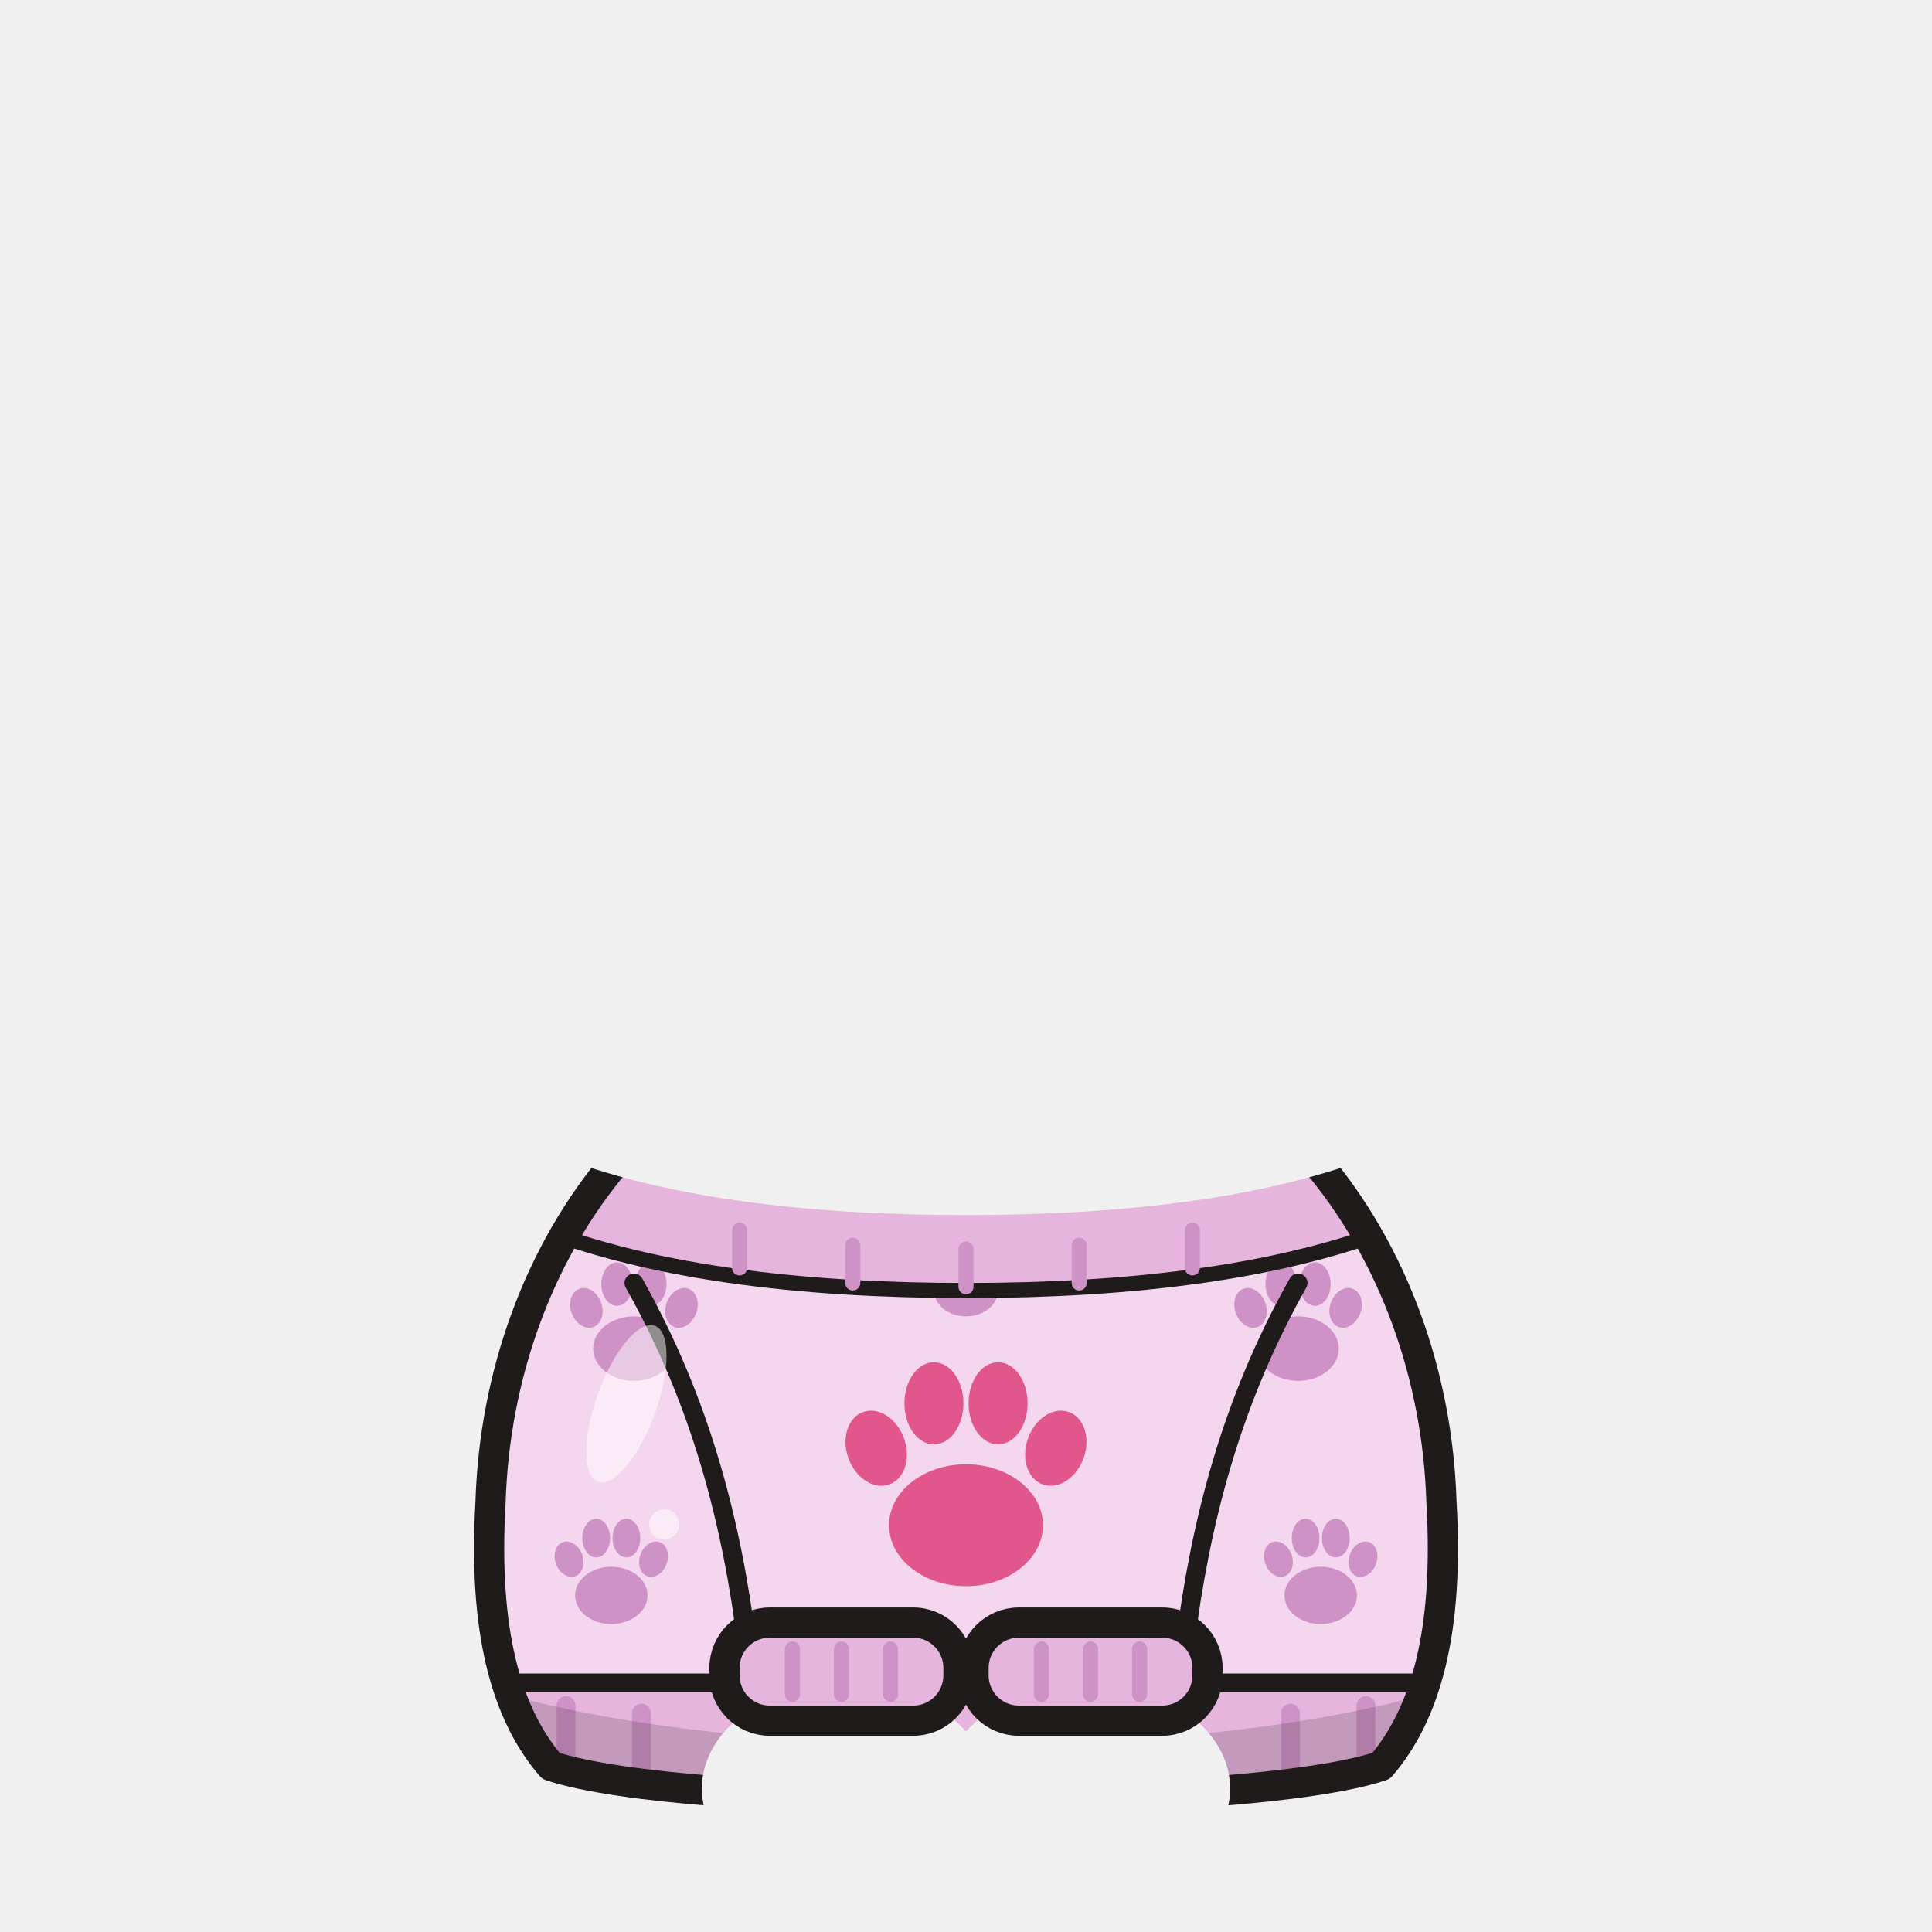
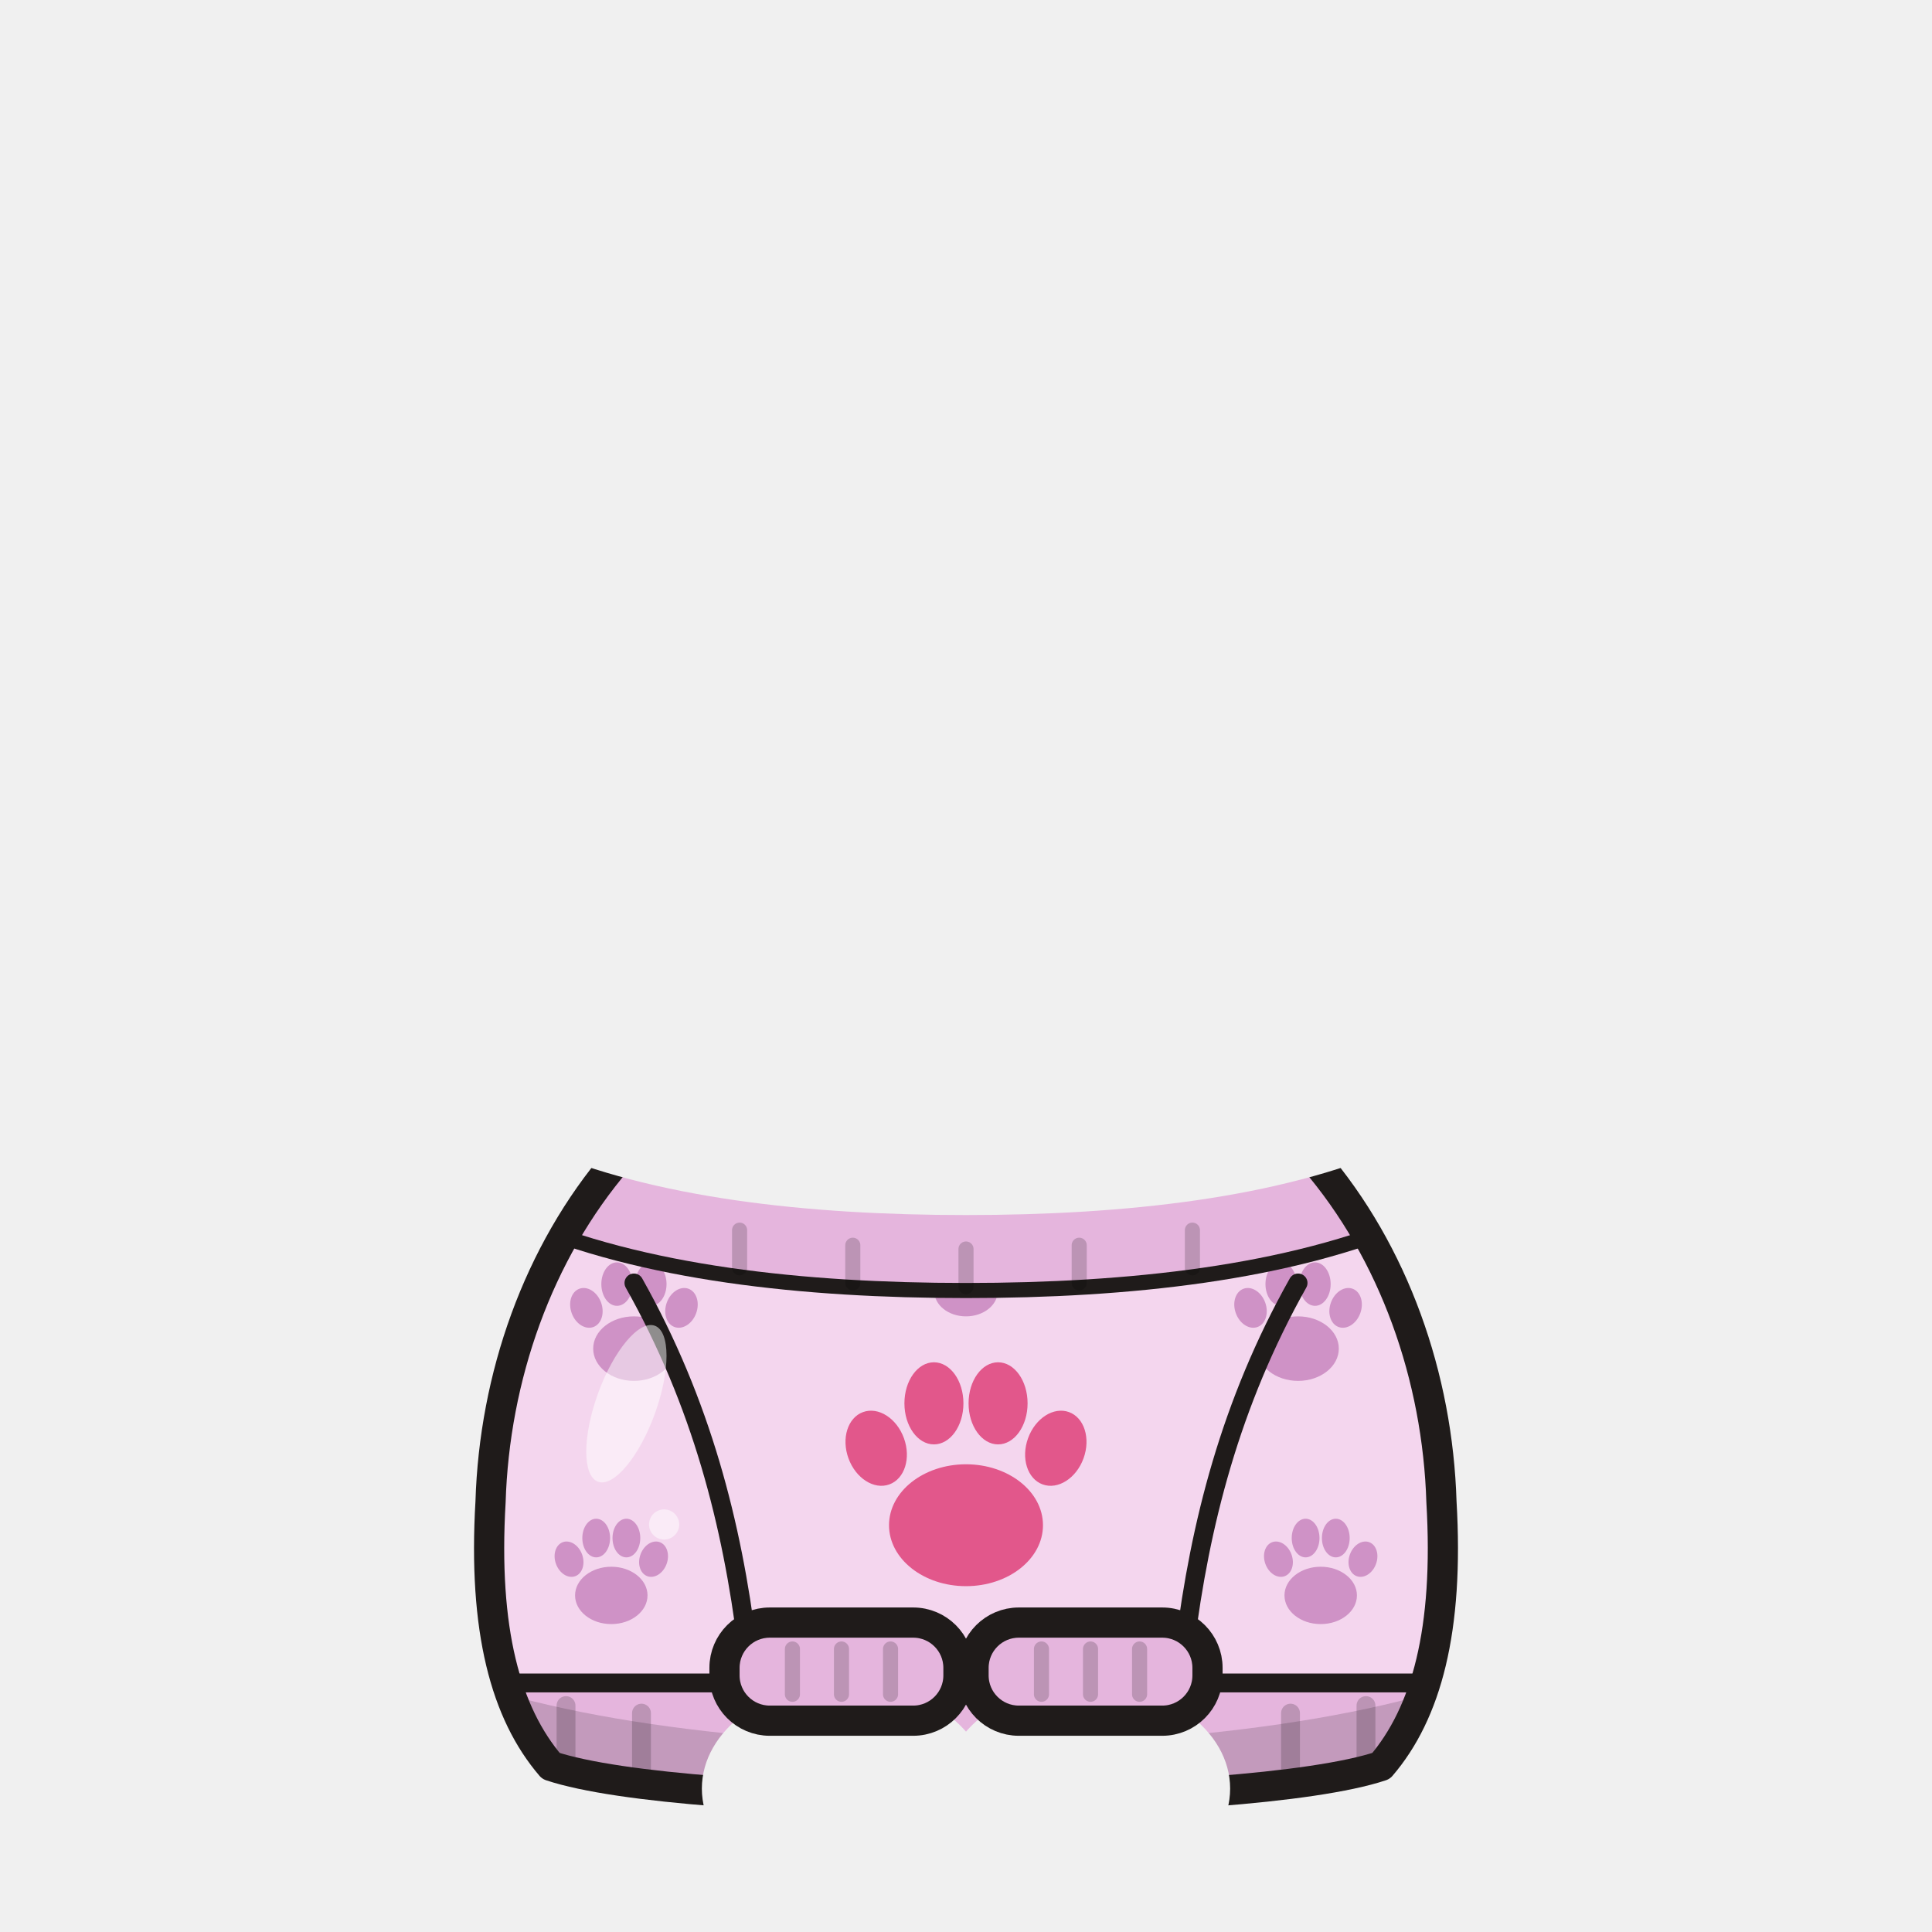
<svg xmlns="http://www.w3.org/2000/svg" viewBox="0 0 512 512" width="512" height="512">
  <defs>
    <path id="sw-head" d="M256 318 C172 318 96 300 92 232 C88 185 100 150 118 128 C112 104 118 74 134 60 C146 50 160 52 170 62 C184 76 196 90 208 100 C236 94 276 94 304 100 C316 90 328 76 342 62 C352 52 366 50 378 60 C394 74 400 104 394 128 C412 150 424 185 420 232 C416 300 340 318 256 318 Z" />
    <path id="sw-shape" d="M256 266 C336 266 380 332 382 398 C384 432 378 454 366 468 C330 480 182 480 146 468 C134 454 128 432 130 398 C132 332 176 266 256 266 Z" />
    <clipPath id="sw-clip">
      <use href="#sw-shape" />
    </clipPath>
    <mask id="sw-cut" maskUnits="userSpaceOnUse" x="0" y="0" width="512" height="512">
      <rect width="512" height="512" fill="#fff" />
      <use href="#sw-head" fill="#000" stroke="#000" stroke-width="8" />
      <ellipse class="paw-cut" cx="224" cy="474" rx="38" ry="28" fill="#000" />
      <ellipse class="paw-cut" cx="288" cy="474" rx="38" ry="28" fill="#000" />
    </mask>
  </defs>
  <g stroke-linejoin="round" stroke-linecap="round">
    <g mask="url(#sw-cut)">
      <g clip-path="url(#sw-clip)">
        <rect x="100" y="250" width="312" height="240" fill="#F4D6EE" data-dye="a" />
        <g>
          <g transform="translate(256 394) scale(1.7)" fill="#E2578B">
            <ellipse cx="0" cy="6" rx="12" ry="9.5" />
            <ellipse cx="-14" cy="-6" rx="4.6" ry="6" transform="rotate(-20 -14 -6)" />
            <ellipse cx="-5" cy="-13" rx="4.6" ry="6.4" />
            <ellipse cx="5" cy="-13" rx="4.6" ry="6.4" />
            <ellipse cx="14" cy="-6" rx="4.6" ry="6" transform="rotate(20 14 -6)" />
          </g>
          <g transform="translate(168 352) scale(0.9)" fill="#CF92C6">
            <ellipse cx="0" cy="6" rx="12" ry="9.5" />
            <ellipse cx="-14" cy="-6" rx="4.6" ry="6" transform="rotate(-20 -14 -6)" />
            <ellipse cx="-5" cy="-13" rx="4.6" ry="6.4" />
            <ellipse cx="5" cy="-13" rx="4.6" ry="6.4" />
            <ellipse cx="14" cy="-6" rx="4.6" ry="6" transform="rotate(20 14 -6)" />
          </g>
          <g transform="translate(344 352) scale(0.9)" fill="#CF92C6">
            <ellipse cx="0" cy="6" rx="12" ry="9.5" />
            <ellipse cx="-14" cy="-6" rx="4.6" ry="6" transform="rotate(-20 -14 -6)" />
            <ellipse cx="-5" cy="-13" rx="4.6" ry="6.4" />
            <ellipse cx="5" cy="-13" rx="4.6" ry="6.4" />
            <ellipse cx="14" cy="-6" rx="4.6" ry="6" transform="rotate(20 14 -6)" />
          </g>
          <g transform="translate(162 418) scale(0.8)" fill="#CF92C6">
            <ellipse cx="0" cy="6" rx="12" ry="9.5" />
            <ellipse cx="-14" cy="-6" rx="4.6" ry="6" transform="rotate(-20 -14 -6)" />
            <ellipse cx="-5" cy="-13" rx="4.6" ry="6.4" />
            <ellipse cx="5" cy="-13" rx="4.6" ry="6.4" />
            <ellipse cx="14" cy="-6" rx="4.6" ry="6" transform="rotate(20 14 -6)" />
          </g>
          <g transform="translate(350 418) scale(0.8)" fill="#CF92C6">
            <ellipse cx="0" cy="6" rx="12" ry="9.5" />
            <ellipse cx="-14" cy="-6" rx="4.6" ry="6" transform="rotate(-20 -14 -6)" />
            <ellipse cx="-5" cy="-13" rx="4.6" ry="6.4" />
            <ellipse cx="5" cy="-13" rx="4.6" ry="6.4" />
            <ellipse cx="14" cy="-6" rx="4.6" ry="6" transform="rotate(20 14 -6)" />
          </g>
          <g transform="translate(256 338) scale(0.7)" fill="#CF92C6">
            <ellipse cx="0" cy="6" rx="12" ry="9.5" />
            <ellipse cx="-14" cy="-6" rx="4.6" ry="6" transform="rotate(-20 -14 -6)" />
            <ellipse cx="-5" cy="-13" rx="4.6" ry="6.4" />
            <ellipse cx="5" cy="-13" rx="4.6" ry="6.4" />
            <ellipse cx="14" cy="-6" rx="4.6" ry="6" transform="rotate(20 14 -6)" />
          </g>
        </g>
        <rect x="100" y="446" width="312" height="40" fill="#E5B5DD" data-dye="b" />
-         <path fill="none" stroke="#CF92C6" stroke-width="5" d="M150 452 L150 474 M170 454 L170 478 M342 454 L342 478 M362 452 L362 474" />
+         <path fill="none" stroke="#000000" stroke-opacity="0.18" stroke-width="5" d="M150 452 L150 474 M170 454 L170 478 M342 454 L342 478 M362 452 L362 474" />
        <path fill="none" stroke="#1F1B1A" stroke-width="5" d="M128 446 L384 446" />
        <use href="#sw-head" fill="#000" fill-opacity="0.15" transform="translate(0 20)" />
        <path fill="#000" fill-opacity="0.15" d="M110 440 C170 470 342 470 402 440 L402 500 L110 500 Z" />
        <path fill="none" stroke="#1F1B1A" stroke-width="40" d="M92 238 C96 306 172 324 256 324 C340 324 416 306 420 238" />
        <mask id="sw-collar-1" maskUnits="userSpaceOnUse" x="0" y="0" width="512" height="512">
          <path fill="none" stroke="#fff" stroke-width="32" d="M92 238 C96 306 172 324 256 324 C340 324 416 306 420 238" />
        </mask>
        <rect x="60" y="180" width="392" height="260" fill="#E5B5DD" data-dye="b" mask="url(#sw-collar-1)" />
-         <path fill="none" stroke="#CF92C6" stroke-width="4" d="M196 326 L196 336 M226 330 L226 340 M256 331 L256 341 M286 330 L286 340 M316 326 L316 336" />
+         <path fill="none" stroke="#000000" stroke-opacity="0.18" stroke-width="4" d="M196 326 L196 336 M226 330 L226 340 M256 331 L256 341 M286 330 L286 340 M316 326 L316 336" />
      </g>
      <path fill="none" stroke="#1F1B1A" stroke-width="5" d="M168 340 C186 372 194 404 198 436 M344 340 C326 372 318 404 314 436" />
      <use href="#sw-shape" fill="none" stroke="#1F1B1A" stroke-width="8" />
    </g>
    <rect x="192" y="430" width="62" height="26" rx="12" fill="#E5B5DD" data-dye="b" stroke="#1F1B1A" stroke-width="8" />
    <rect x="258" y="430" width="62" height="26" rx="12" fill="#E5B5DD" data-dye="b" stroke="#1F1B1A" stroke-width="8" />
-     <path fill="none" stroke="#CF92C6" stroke-width="4" d="M210 437 L210 449 M223 437 L223 449 M236 437 L236 449 M276 437 L276 449 M289 437 L289 449 M302 437 L302 449" />
+     <path fill="none" stroke="#000000" stroke-opacity="0.18" stroke-width="4" d="M210 437 L210 449 M223 437 L223 449 M236 437 L236 449 M276 437 L276 449 M289 437 L289 449 M302 437 L302 449" />
    <ellipse fill="#FFFFFF" fill-opacity="0.5" cx="166" cy="372" rx="8" ry="22" transform="rotate(20 166 372)" />
    <circle fill="#FFFFFF" fill-opacity="0.5" cx="176" cy="404" r="4" />
  </g>
</svg>
